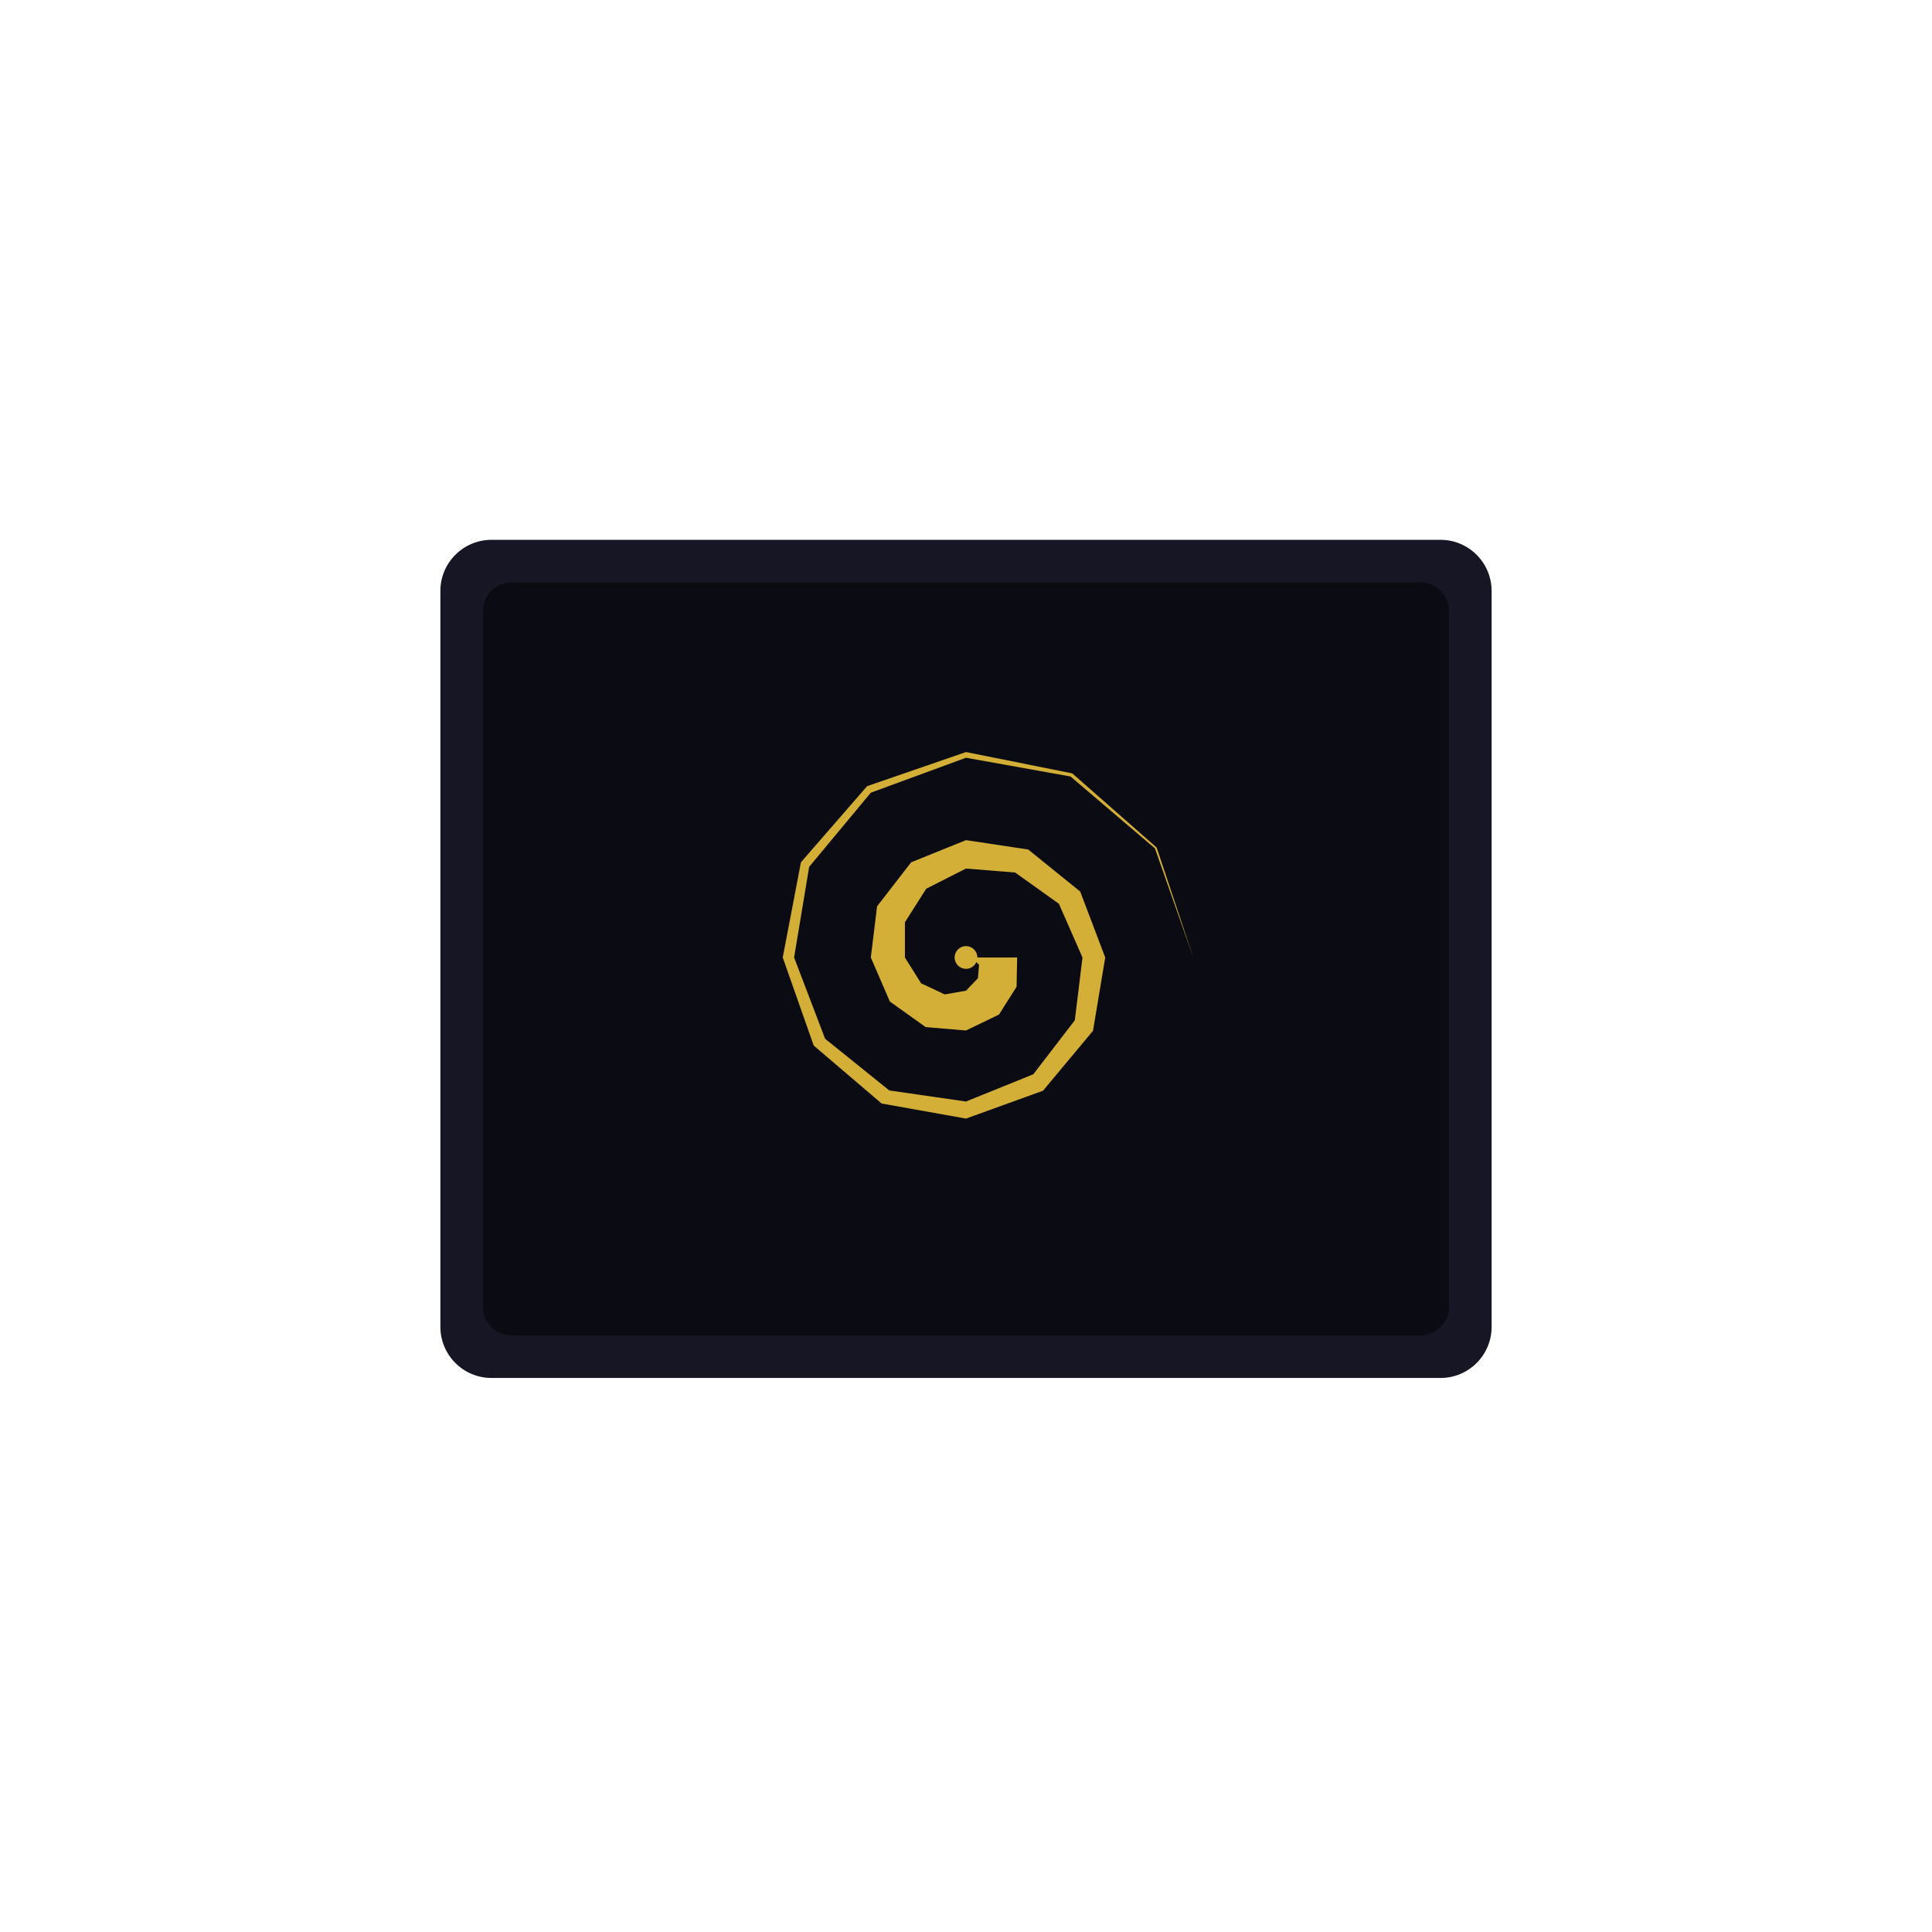
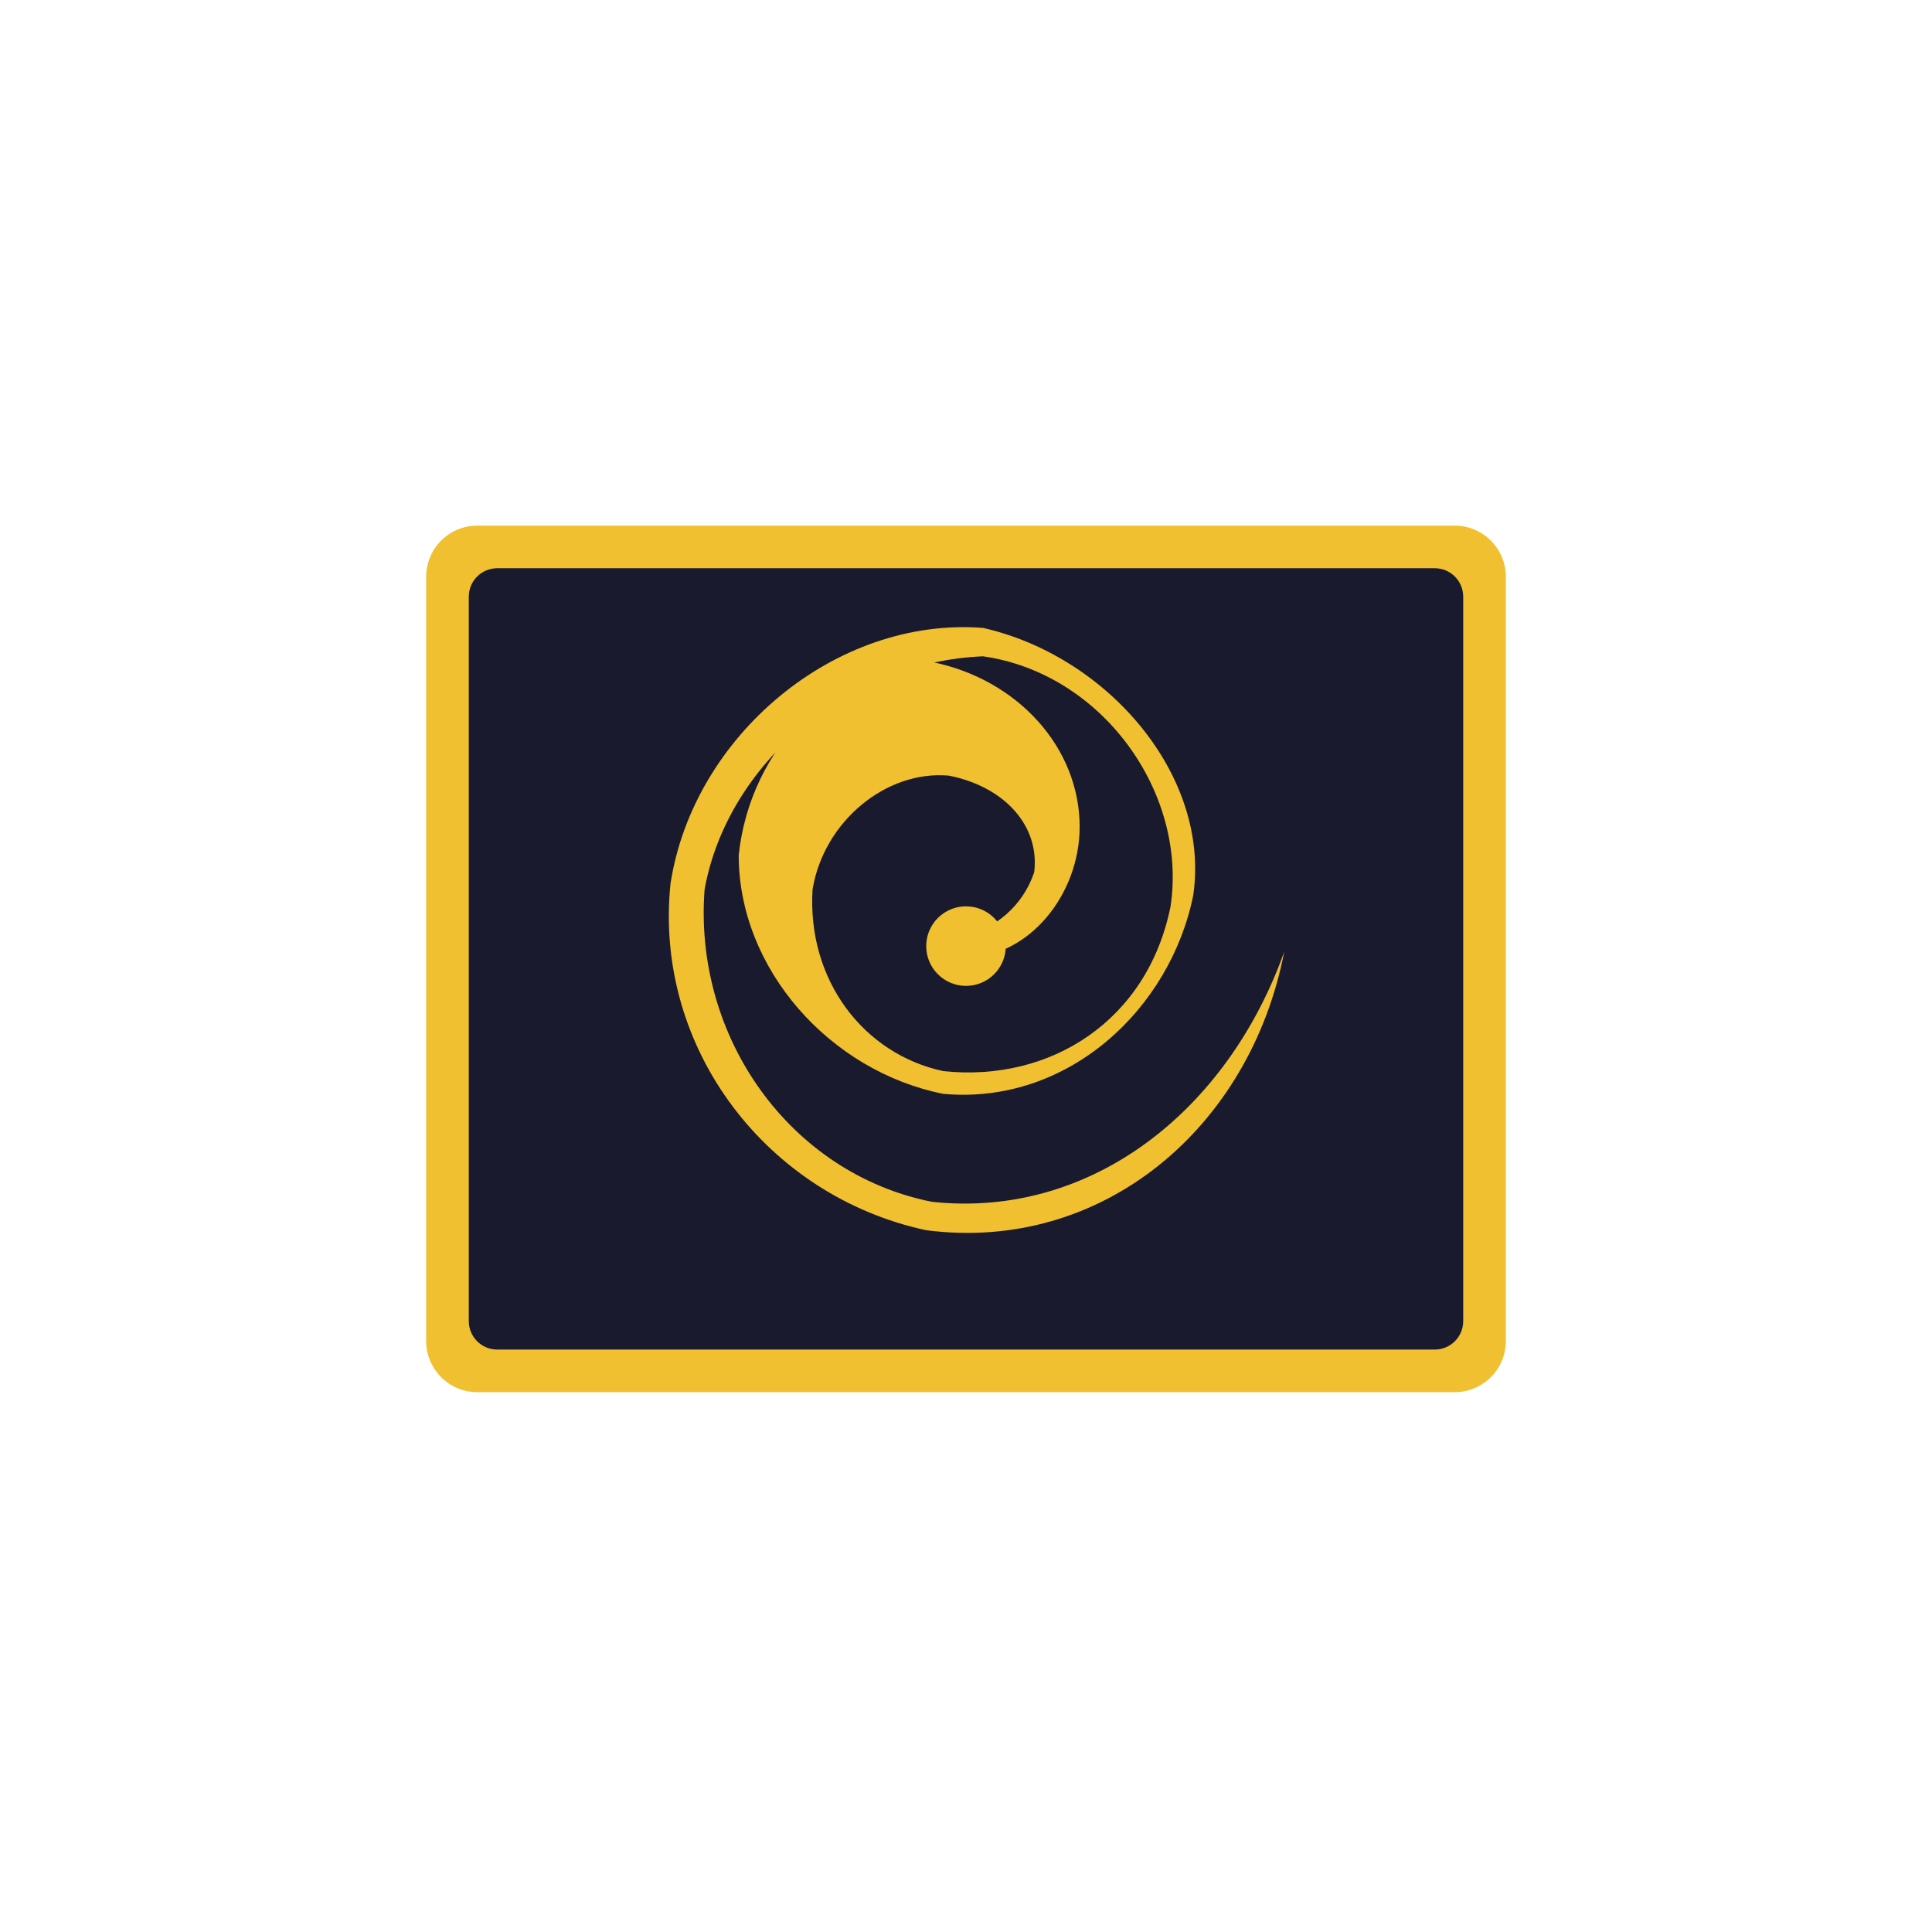
<svg xmlns="http://www.w3.org/2000/svg" width="512" height="512" viewBox="0 0 680 400">
-   <rect x="155" y="50" width="370" height="295" rx="18" fill="#161625" />
-   <rect x="170" y="65" width="340" height="265" rx="10" fill="#0B0B14" />
+   <rect x="150" y="45" width="380" height="305" rx="18" fill="#f0c030" />
+   <rect x="165" y="60" width="350" height="275" rx="10" fill="#1A1A2E" />
  <g transform="translate(340,197)">
-     <path d="M18,0 L17.8,10.3 L11.6,20.1 L0,25.7 L-14.2,24.5 L-26.8,15.5 L-33.5,0 L-31.3,-18 L-19.3,-33.5 L0,-41.3 L21.9,-38 L40.2,-23.2 L49,0 L44.7,25.8 L27.1,46.9 L0,56.7 L-29.7,51.4 L-53.6,31 L-64.5,0 L-58.1,-33.5 L-34.8,-60.3 L0,-72.3 L37.4,-64.8 L67.1,-38.7 L80,0 L66.5,-38.4 L36.8,-63.7 L0,-70.3 L-33.5,-58 L-55.2,-31.9 L-60.5,0 L-49.6,28.6 L-27,46.8 L0,50.7 L23.7,41.1 L38.3,22.1 L41,0 L32.7,-18.9 L17.3,-29.9 L0,-31.3 L-14,-24.2 L-21.5,-12.4 L-21.5,0 L-15.8,9.1 L-7.5,13 L0,11.7 L4.2,7.3 L4.6,2.6 L2,0Z" fill="#D4AF37" />
-     <circle cx="0" cy="0" r="4" fill="#D4AF37" />
+     <path d="       M0,0       C22,0 40,-22 40,-46       C40,-74 18,-98 -12,-104       C-46,-104 -76,-74 -80,-36       C-80,4 -48,40 -8,48       C36,52 72,18 80,-22       C86,-64 50,-106 6,-116       C-46,-120 -96,-78 -104,-26       C-110,32 -70,84 -14,96       C48,104 100,60 112,-2       C92,54 44,92 -12,86       C-62,76 -96,28 -92,-24       C-84,-68 -42,-104 6,-106       C48,-100 78,-58 72,-18       C64,22 30,44 -8,40       C-36,34 -56,8 -54,-24       C-50,-48 -28,-66 -6,-64       C14,-60 26,-46 24,-30       C20,-18 10,-10 0,-8       L0,0Z     " fill="#f0c030" />
+     <circle cx="0" cy="-4" r="14" fill="#f0c030" />
  </g>
</svg>
